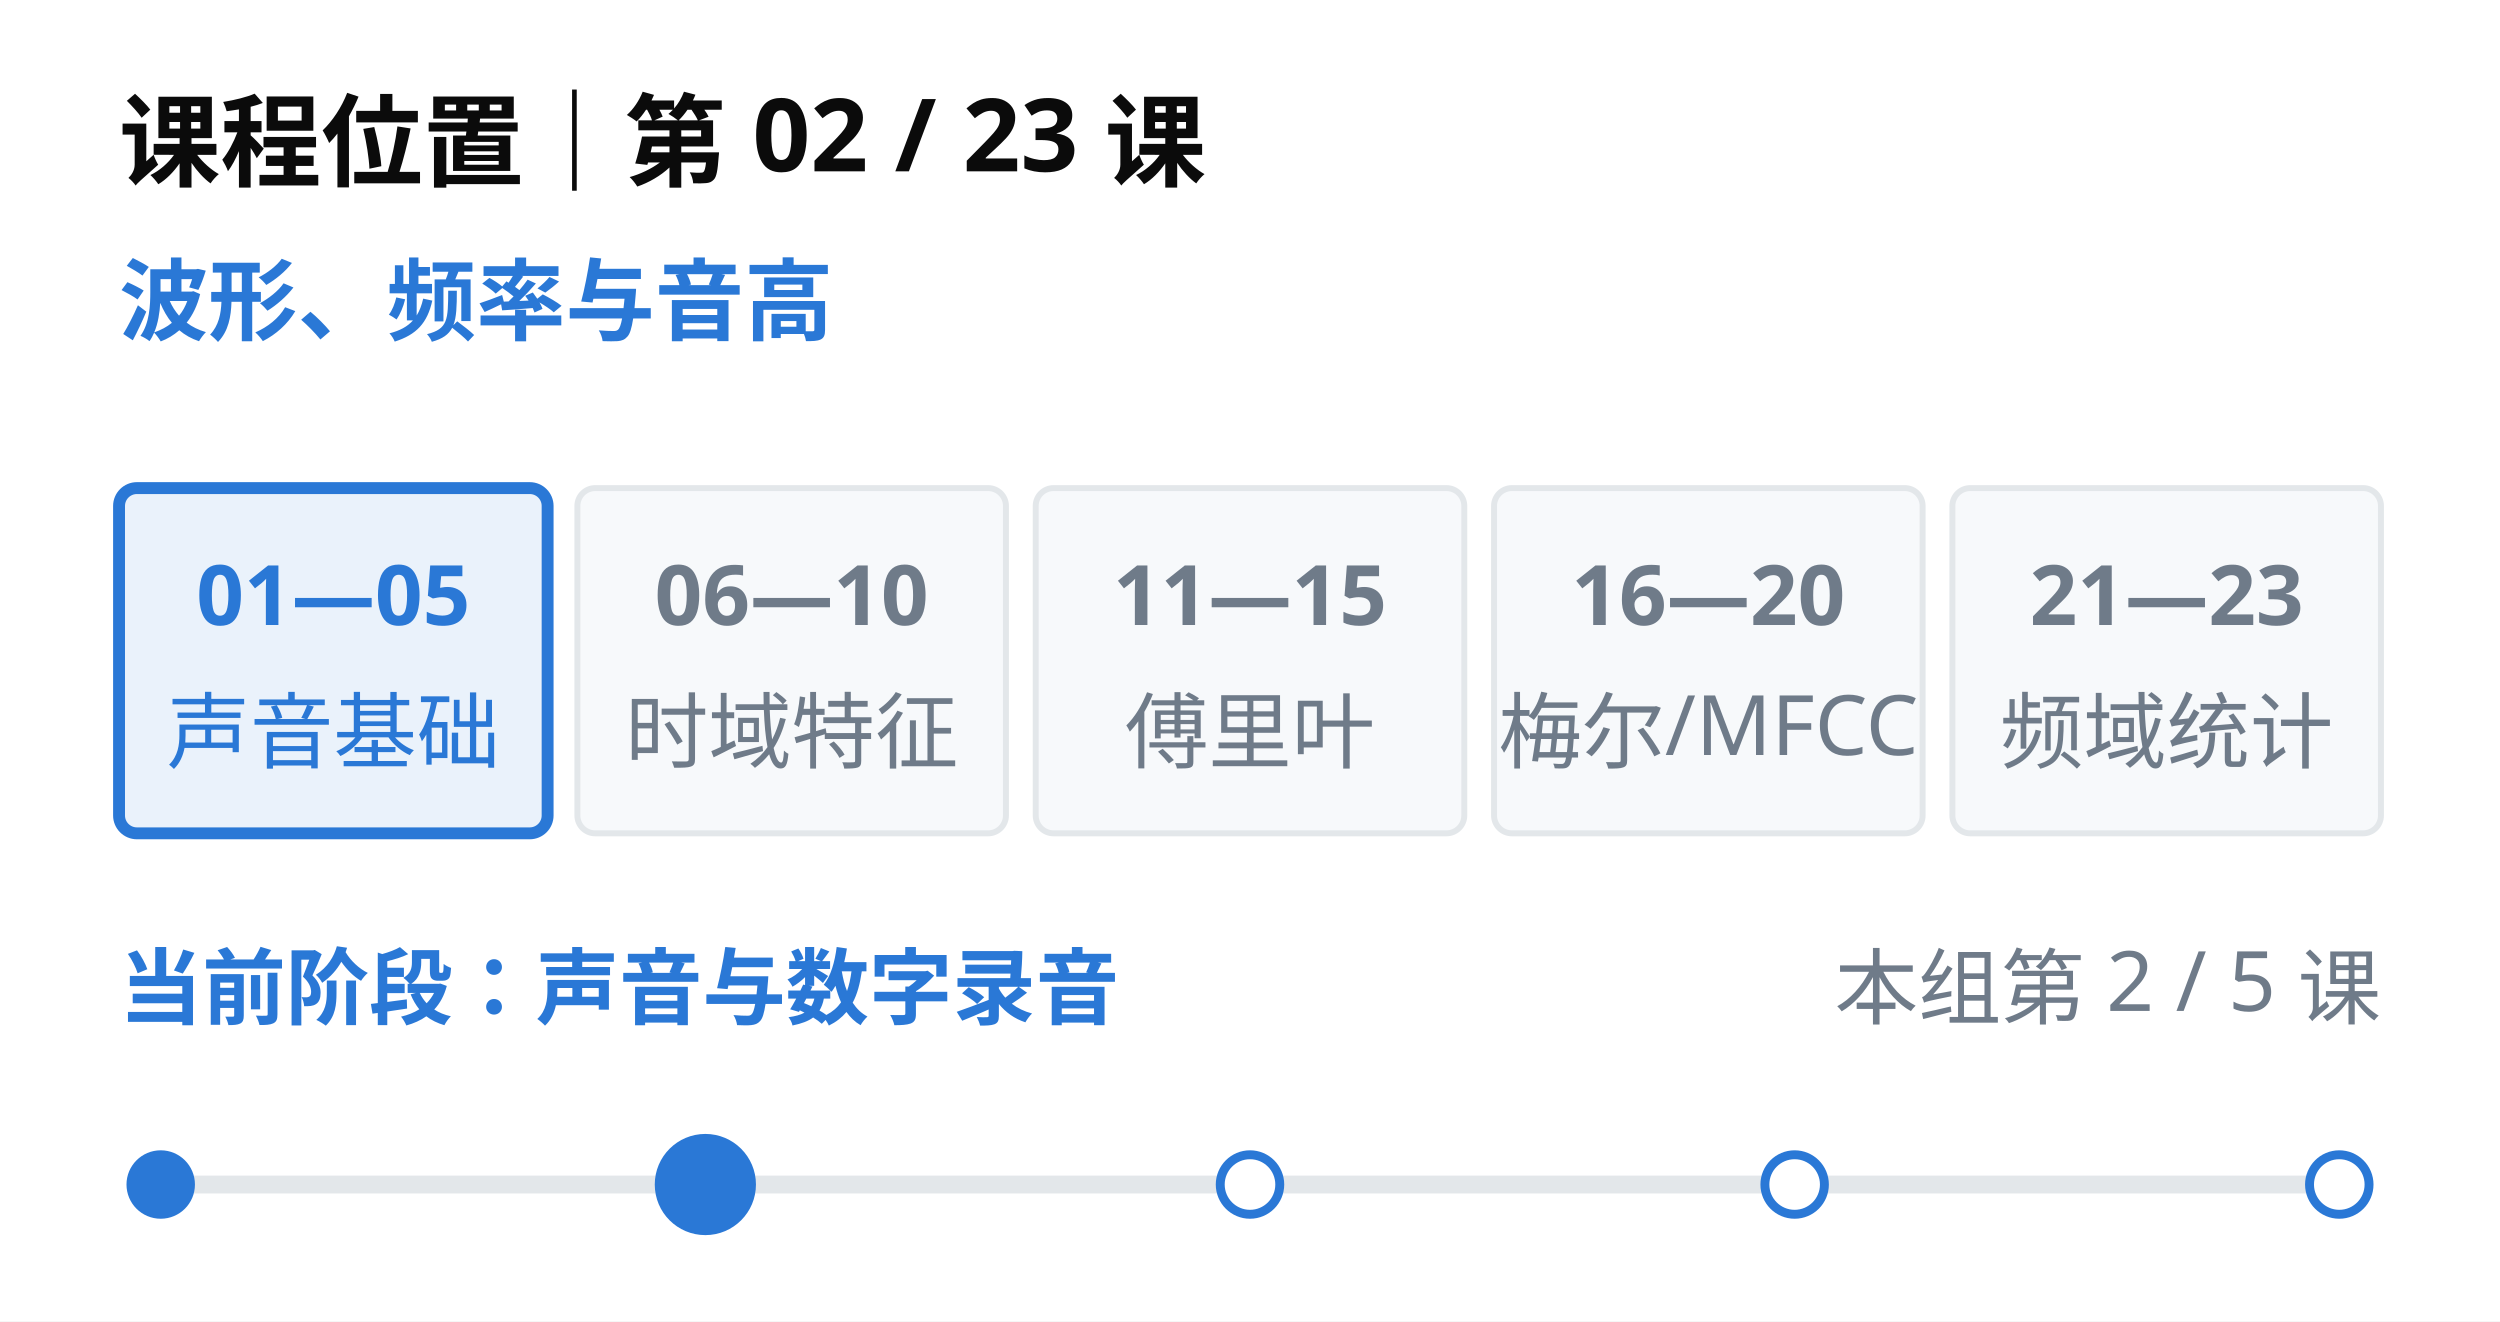
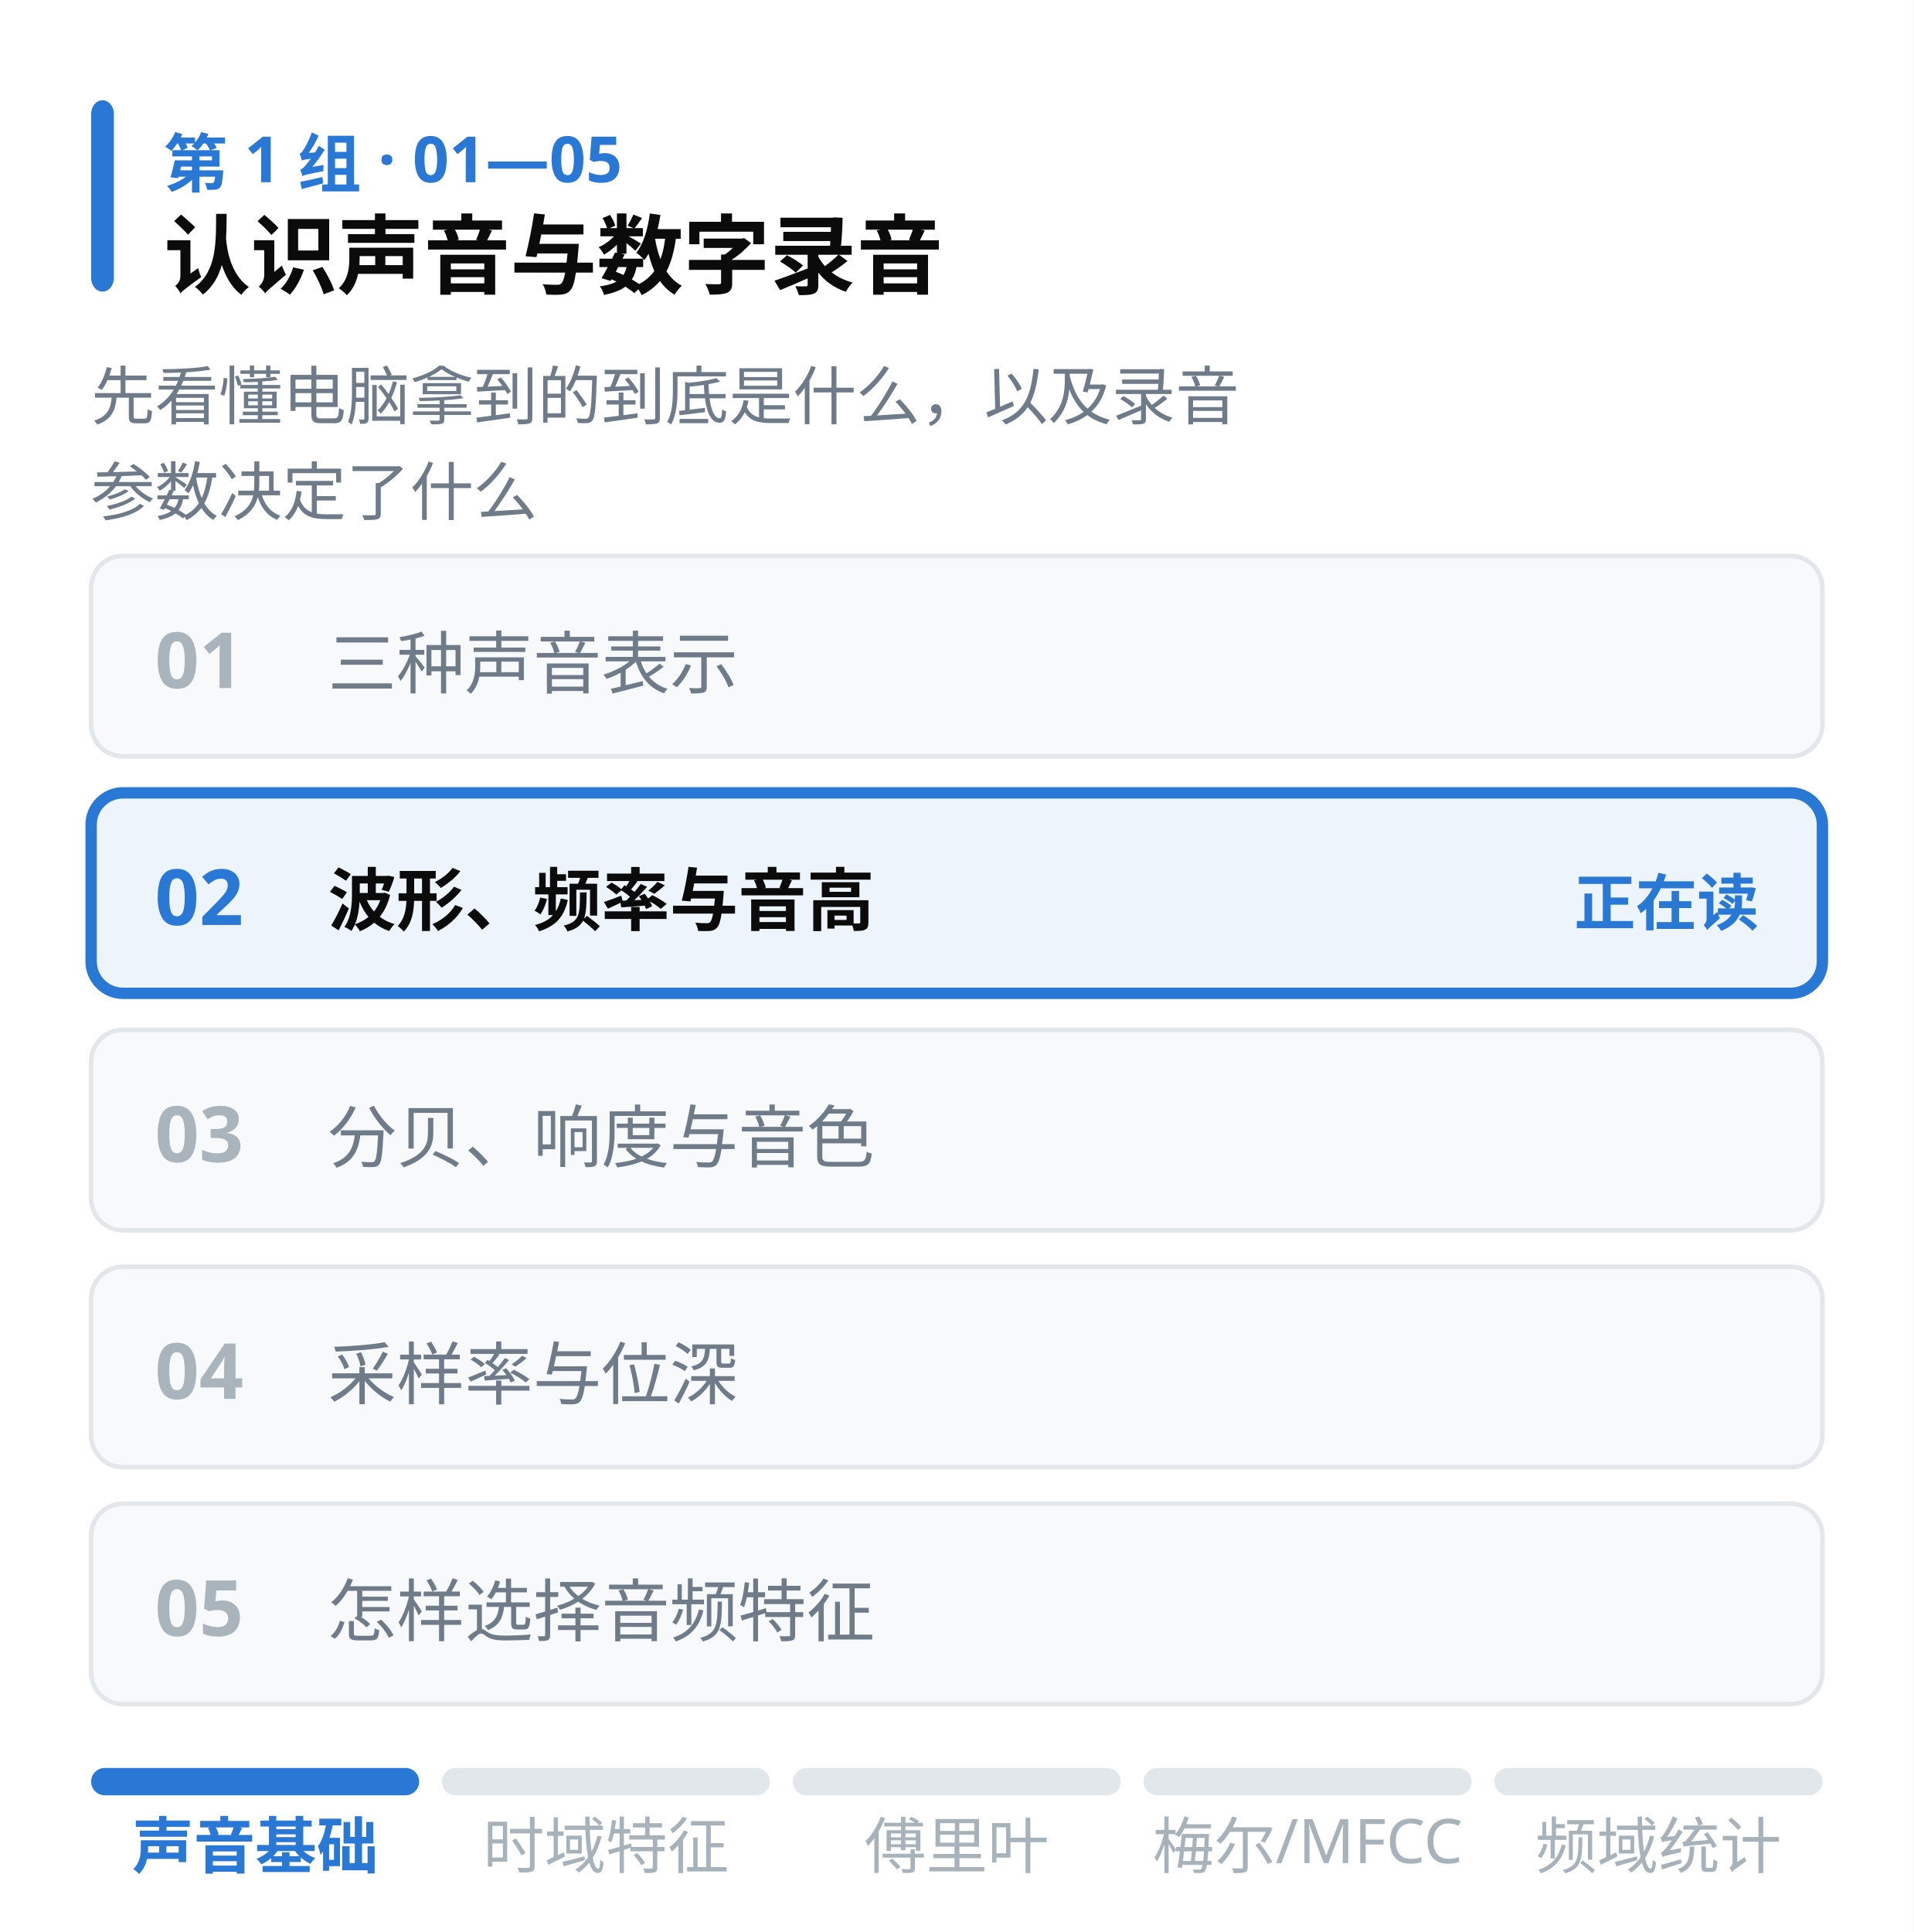
- <svg xmlns="http://www.w3.org/2000/svg" viewBox="0 0 420 222" width="420" height="222" font-family="Microsoft YaHei, PingFang SC, Noto Sans SC, Hiragino Sans GB, sans-serif" fill="#0b0b0b" role="img" aria-label="第 2 课在二十三课课程路线中的位置">
-   <rect width="420" height="222" fill="#ffffff" />
-   <text x="20" y="30" font-size="17" font-weight="700" fill="#0b0b0b" text-anchor="start">课程位置｜第 02 / 23 课</text>
-   <text x="20" y="56" font-size="15" font-weight="700" fill="#2a78d6" text-anchor="start">波形、频率与音高</text>
-   <rect x="20" y="82" width="72" height="58" rx="3" fill="#2a78d618" stroke="#2a78d6" stroke-width="2" />
-   <text x="56" y="105" font-size="14" font-weight="700" fill="#2a78d6" text-anchor="middle">01—05</text>
-   <text x="56" y="128" font-size="14" font-weight="400" fill="#2a78d6" text-anchor="middle">声音基础</text>
-   <rect x="97" y="82" width="72" height="58" rx="3" fill="#f7f9fb" stroke="#e3e7ea" stroke-width="1" />
-   <text x="133" y="105" font-size="14" font-weight="700" fill="#6f7b89" text-anchor="middle">06—10</text>
-   <text x="133" y="128" font-size="14" font-weight="400" fill="#6f7b89" text-anchor="middle">时域特征</text>
-   <rect x="174" y="82" width="72" height="58" rx="3" fill="#f7f9fb" stroke="#e3e7ea" stroke-width="1" />
-   <text x="210" y="105" font-size="14" font-weight="700" fill="#6f7b89" text-anchor="middle">11—15</text>
-   <text x="210" y="128" font-size="14" font-weight="400" fill="#6f7b89" text-anchor="middle">傅里叶</text>
-   <rect x="251" y="82" width="72" height="58" rx="3" fill="#f7f9fb" stroke="#e3e7ea" stroke-width="1" />
-   <text x="287" y="105" font-size="14" font-weight="700" fill="#6f7b89" text-anchor="middle">16—20</text>
-   <text x="287" y="128" font-size="14" font-weight="400" fill="#6f7b89" text-anchor="middle">梅尔/MFCC</text>
-   <rect x="328" y="82" width="72" height="58" rx="3" fill="#f7f9fb" stroke="#e3e7ea" stroke-width="1" />
-   <text x="364" y="105" font-size="14" font-weight="700" fill="#6f7b89" text-anchor="middle">21—23</text>
-   <text x="364" y="128" font-size="14" font-weight="400" fill="#6f7b89" text-anchor="middle">频域统计</text>
-   <text x="20" y="171" font-size="14" font-weight="700" fill="#2a78d6" text-anchor="start">当前阶段：声音与数字录音</text>
-   <text x="400" y="171" font-size="14" font-weight="400" fill="#6f7b89" text-anchor="end">本组第 2 / 5 课</text>
-   <line x1="27.0" y1="199.0" x2="393.0" y2="199.0" stroke="#e3e7ea" stroke-width="3" stroke-linecap="round" />
-   <circle cx="27" cy="199" r="5" fill="#2a78d6" stroke="#2a78d6" stroke-width="1.5" />
-   <circle cx="118.5" cy="199" r="7" fill="#2a78d6" stroke="#2a78d6" stroke-width="3" />
-   <circle cx="210" cy="199" r="5" fill="#fff" stroke="#2a78d6" stroke-width="1.5" />
-   <circle cx="301.5" cy="199" r="5" fill="#fff" stroke="#2a78d6" stroke-width="1.5" />
-   <circle cx="393" cy="199" r="5" fill="#fff" stroke="#2a78d6" stroke-width="1.5" />
+ <svg xmlns="http://www.w3.org/2000/svg" viewBox="0 0 420 424" width="420" height="424" font-family="Microsoft YaHei, PingFang SC, Noto Sans SC, Hiragino Sans GB, sans-serif" fill="#0b0b0b" role="img" aria-label="第 2 课属于第 1 组「认识声音与数字录音」，本组共 5 课">
+   <rect width="420" height="424" fill="#ffffff" />
+   <rect x="20" y="22" width="5" height="42" rx="3" fill="#2a78d6" stroke="none" stroke-width="1" />
+   <text x="36" y="41" font-size="14" font-weight="700" fill="#2a78d6" text-anchor="start">第 1 组 · 01—05</text>
+   <text x="36" y="63" font-size="19" font-weight="700" fill="#0b0b0b" text-anchor="start">认识声音与数字录音</text>
+   <text x="20" y="92" font-size="14" font-weight="400" fill="#6f7b89" text-anchor="start">
+     <tspan x="20" dy="0">先看懂电脑拿到的到底是什么，以及录音</tspan>
+     <tspan x="20" dy="21">参数决定了什么</tspan>
+   </text>
+   <rect x="20" y="122" width="380" height="44" rx="7" fill="#f7f9fb" stroke="#e3e7ea" stroke-width="1" />
+   <text x="34" y="151" font-size="17" font-weight="700" fill="#aab4bd" text-anchor="start">01</text>
+   <text x="72" y="151" font-size="15" font-weight="400" fill="#6f7b89" text-anchor="start">三种声音表示</text>
+   <rect x="20" y="174" width="380" height="44" rx="7" fill="#2a78d614" stroke="#2a78d6" stroke-width="2.5" />
+   <text x="34" y="203" font-size="17" font-weight="700" fill="#2a78d6" text-anchor="start">02</text>
+   <text x="72" y="203" font-size="15" font-weight="700" fill="#0b0b0b" text-anchor="start">波形、频率与音高</text>
+   <text x="386" y="203" font-size="13.5" font-weight="700" fill="#2a78d6" text-anchor="end">正在读</text>
+   <rect x="20" y="226" width="380" height="44" rx="7" fill="#f7f9fb" stroke="#e3e7ea" stroke-width="1" />
+   <text x="34" y="255" font-size="17" font-weight="700" fill="#aab4bd" text-anchor="start">03</text>
+   <text x="72" y="255" font-size="15" font-weight="400" fill="#6f7b89" text-anchor="start">分贝、响度与音色</text>
+   <rect x="20" y="278" width="380" height="44" rx="7" fill="#f7f9fb" stroke="#e3e7ea" stroke-width="1" />
+   <text x="34" y="307" font-size="17" font-weight="700" fill="#aab4bd" text-anchor="start">04</text>
+   <text x="72" y="307" font-size="15" font-weight="400" fill="#6f7b89" text-anchor="start">采样率与位深</text>
+   <rect x="20" y="330" width="380" height="44" rx="7" fill="#f7f9fb" stroke="#e3e7ea" stroke-width="1" />
+   <text x="34" y="359" font-size="17" font-weight="700" fill="#aab4bd" text-anchor="start">05</text>
+   <text x="72" y="359" font-size="15" font-weight="400" fill="#6f7b89" text-anchor="start">怎样选择音频特征</text>
+   <rect x="20" y="388" width="72" height="6" rx="3" fill="#2a78d6" stroke="none" stroke-width="1" />
+   <text x="56" y="410" font-size="13.5" font-weight="700" fill="#2a78d6" text-anchor="middle">声音基础</text>
+   <rect x="97" y="388" width="72" height="6" rx="3" fill="#e2e7ec" stroke="none" stroke-width="1" />
+   <text x="133" y="410" font-size="13.5" font-weight="400" fill="#a8b2bb" text-anchor="middle">时域特征</text>
+   <rect x="174" y="388" width="72" height="6" rx="3" fill="#e2e7ec" stroke="none" stroke-width="1" />
+   <text x="210" y="410" font-size="13.5" font-weight="400" fill="#a8b2bb" text-anchor="middle">傅里叶</text>
+   <rect x="251" y="388" width="72" height="6" rx="3" fill="#e2e7ec" stroke="none" stroke-width="1" />
+   <text x="287" y="410" font-size="13.5" font-weight="400" fill="#a8b2bb" text-anchor="middle">梅尔/MFCC</text>
+   <rect x="328" y="388" width="72" height="6" rx="3" fill="#e2e7ec" stroke="none" stroke-width="1" />
+   <text x="364" y="410" font-size="13.5" font-weight="400" fill="#a8b2bb" text-anchor="middle">频域统计</text>
</svg>
